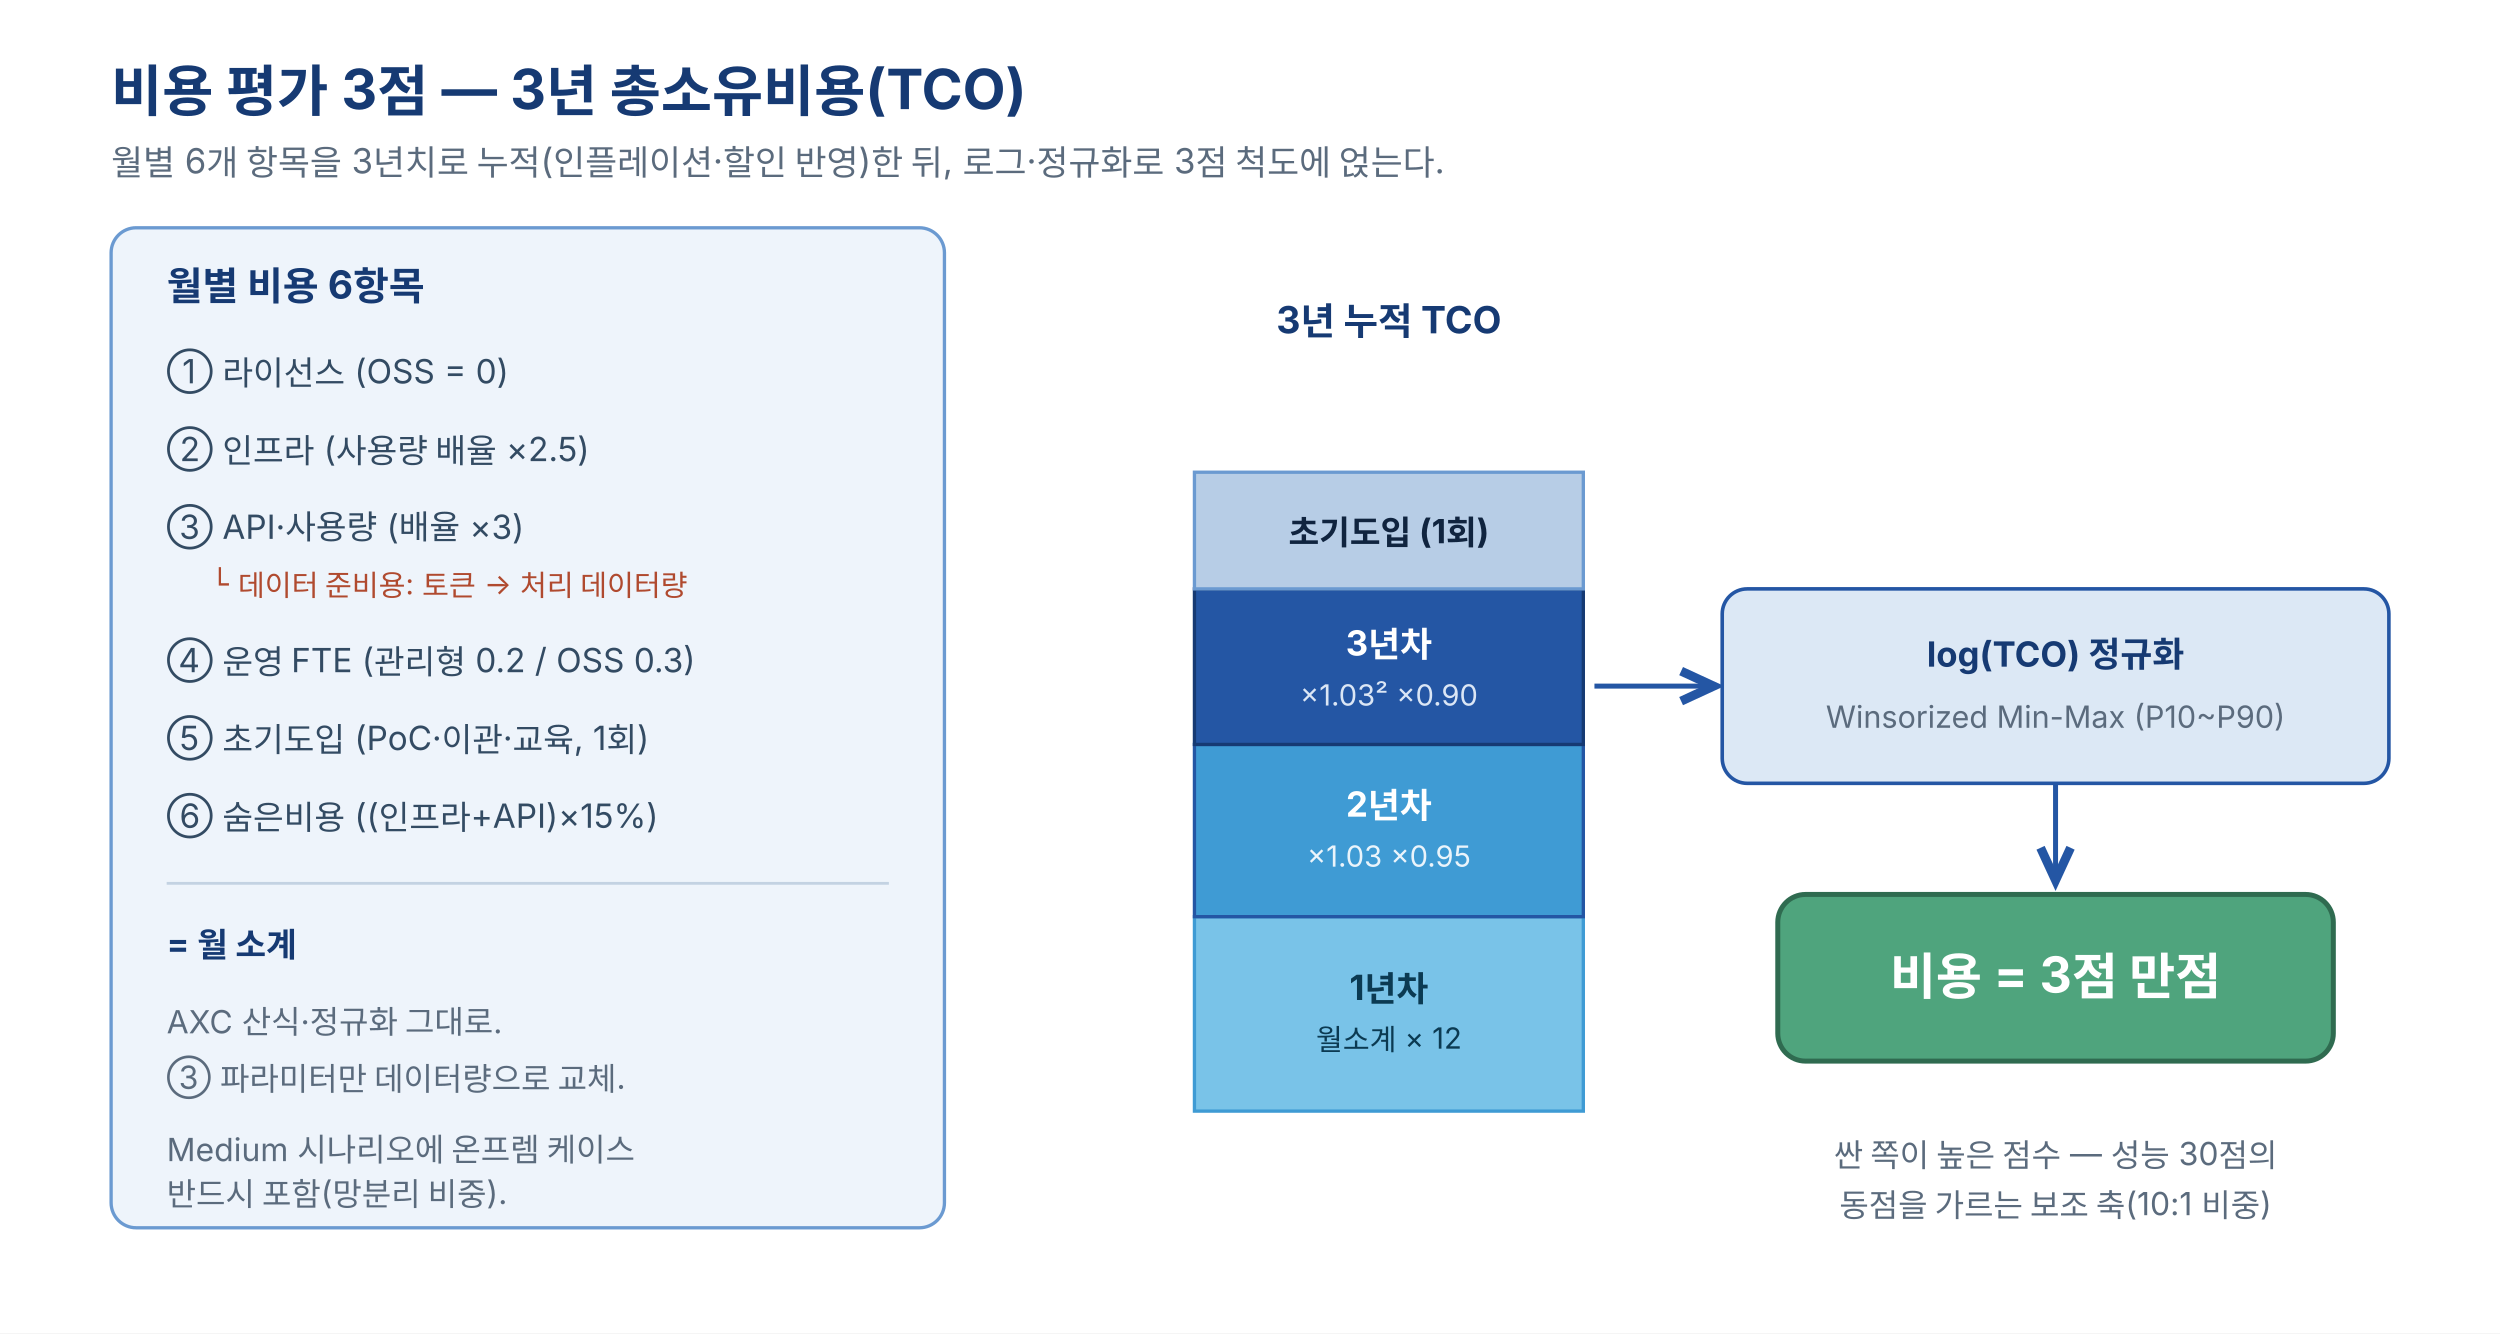
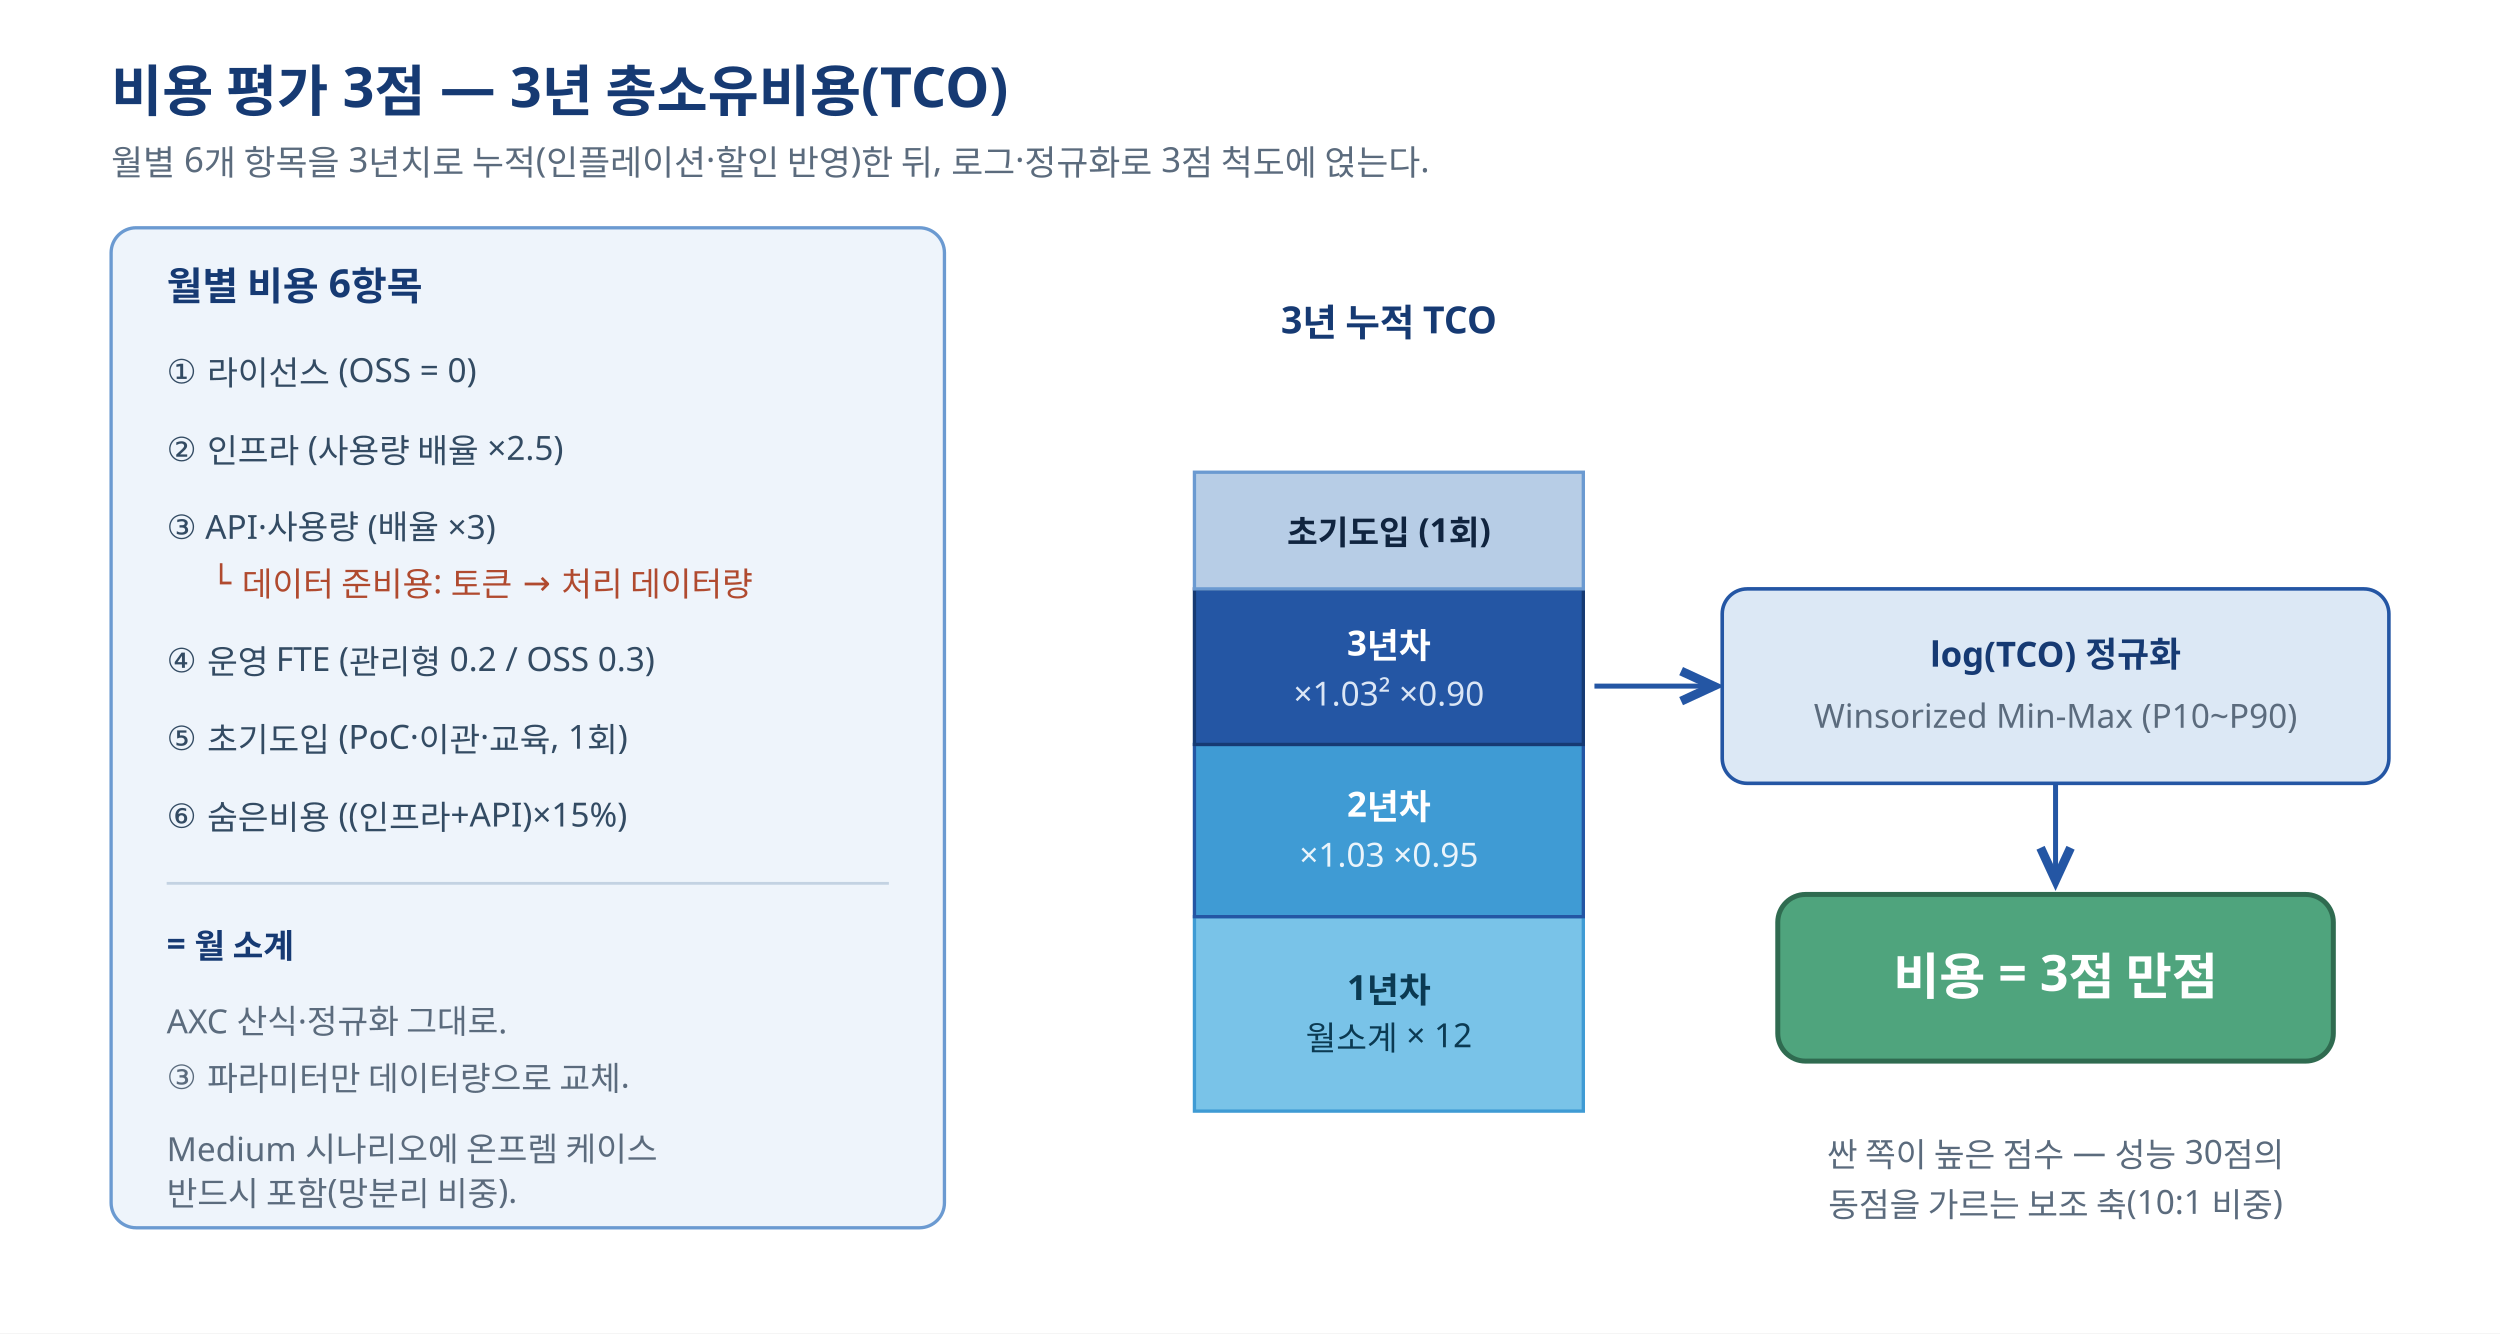
- <svg xmlns="http://www.w3.org/2000/svg" viewBox="0 0 900 480" font-family="-apple-system,'Malgun Gothic','Apple SD Gothic Neo',sans-serif" fill="#10243f">
+ <svg xmlns="http://www.w3.org/2000/svg" viewBox="0 0 900 480" width="1800" height="960" font-family="'Noto Sans KR','Noto Sans',sans-serif" fill="#10243f">
  <rect width="900" height="480" fill="#ffffff" />
  <defs>
    <marker id="arrC" markerWidth="10" markerHeight="10" refX="7" refY="4" orient="auto">
      <path d="M1,1 L7.5,4 L1,7" fill="none" stroke="#2456A4" stroke-width="1.8" />
    </marker>
  </defs>
  <text x="40" y="40" font-size="20" font-weight="700" fill="#163a73">비용 평가 3점 — 3년 총소유비용(TCO)</text>
  <text x="40" y="63" font-size="12.5" fill="#5b6b7d">월별 6개 항목을 3년치로 누적(인플레이션·할인 반영)한 뒤, 로그·정규화로 3점 척도에 얹는다.</text>
  <rect x="40" y="82" width="300" height="360" rx="9" fill="#EEF4FB" stroke="#6B9AD1" stroke-width="1.2" />
  <text x="60" y="108" font-size="14" font-weight="700" fill="#163a73">월별 비용 6항목</text>
  <text x="60" y="138" font-size="12" fill="#334b63">① 라이선스 (OSS = 0)</text>
  <text x="60" y="166" font-size="12" fill="#334b63">② 인프라 (사용량 배율 ×2.5)</text>
  <text x="60" y="194" font-size="12" fill="#334b63">③ API·사용량 (배율 ×3)</text>
-   <text x="76" y="214" font-size="10.5" fill="#b04a2f">└ 데이터 준비용: 토큰 → 처리 데이터량</text>
+   <text x="76" y="214" font-size="12" fill="#b04a2f">└ 데이터 준비용: 토큰 → 처리 데이터량</text>
  <text x="60" y="242" font-size="12" fill="#334b63">④ 운영 FTE (관리형 0.2 / OSS 0.3)</text>
  <text x="60" y="270" font-size="12" fill="#334b63">⑤ 초기도입 (PoC·이관·교육, 1회)</text>
  <text x="60" y="298" font-size="12" fill="#334b63">⑥ 숨은비용 ((인프라+API)×15%)</text>
  <line x1="60" y1="318" x2="320" y2="318" stroke="#c3d2e2" stroke-width="1" />
  <text x="60" y="344" font-size="12" font-weight="700" fill="#163a73">= 월 소계</text>
-   <text x="60" y="372" font-size="11.5" fill="#5b6b7d">AXC 산식·정규화 그대로.</text>
-   <text x="60" y="392" font-size="11.5" fill="#5b6b7d">③ 파라미터만 데이터량으로 교체.</text>
-   <text x="60" y="418" font-size="11.5" fill="#5b6b7d">Medium 시나리오에 온프렘 케이스</text>
-   <text x="60" y="434" font-size="11.5" fill="#5b6b7d">반드시 포함(망분리 비중).</text>
+   <text x="60" y="372" font-size="12" fill="#5b6b7d">AXC 산식·정규화 그대로.</text>
+   <text x="60" y="392" font-size="12" fill="#5b6b7d">③ 파라미터만 데이터량으로 교체.</text>
+   <text x="60" y="418" font-size="12" fill="#5b6b7d">Medium 시나리오에 온프렘 케이스</text>
+   <text x="60" y="434" font-size="12" fill="#5b6b7d">반드시 포함(망분리 비중).</text>
  <text x="500" y="120" font-size="13.5" font-weight="700" fill="#163a73" text-anchor="middle">3년 누적 TCO</text>
  <rect x="430" y="330" width="140" height="70" fill="#79C3E8" stroke="#3F9BD4" stroke-width="1.2" />
  <text x="500" y="360" font-size="12.5" font-weight="700" fill="#0b3a52" text-anchor="middle">1년차</text>
-   <text x="500" y="378" font-size="10.5" fill="#0b3a52" text-anchor="middle">월소계 × 12</text>
+   <text x="500" y="378" font-size="12" fill="#0b3a52" text-anchor="middle">월소계 × 12</text>
  <rect x="430" y="268" width="140" height="62" fill="#3F9BD4" stroke="#2456A4" stroke-width="1.2" />
  <text x="500" y="294" font-size="12.5" font-weight="700" fill="#ffffff" text-anchor="middle">2년차</text>
-   <text x="500" y="312" font-size="10.5" fill="#eaf4fb" text-anchor="middle">×1.03 ×0.95</text>
+   <text x="500" y="312" font-size="12" fill="#eaf4fb" text-anchor="middle">×1.03 ×0.95</text>
  <rect x="430" y="212" width="140" height="56" fill="#2456A4" stroke="#163a73" stroke-width="1.2" />
  <text x="500" y="236" font-size="12.5" font-weight="700" fill="#ffffff" text-anchor="middle">3년차</text>
-   <text x="500" y="254" font-size="10.5" fill="#dbe6f5" text-anchor="middle">×1.03² ×0.90</text>
+   <text x="500" y="254" font-size="12" fill="#dbe6f5" text-anchor="middle">×1.03² ×0.90</text>
  <rect x="430" y="170" width="140" height="42" fill="#B7CDE6" stroke="#6B9AD1" stroke-width="1.2" />
  <text x="500" y="196" font-size="12" font-weight="700" fill="#10243f" text-anchor="middle">초기도입 (1회)</text>
  <line x1="574" y1="247" x2="616" y2="247" stroke="#2456A4" stroke-width="1.8" marker-end="url(#arrC)" />
  <rect x="620" y="212" width="240" height="70" rx="9" fill="#DCE8F5" stroke="#2456A4" stroke-width="1.3" />
  <text x="740" y="240" font-size="12.5" font-weight="700" fill="#163a73" text-anchor="middle">log(TCO) 정규화</text>
-   <text x="740" y="262" font-size="11" fill="#5b6b7d" text-anchor="middle">Winsorized Min-Max (P10~P90)</text>
+   <text x="740" y="262" font-size="12" fill="#5b6b7d" text-anchor="middle">Winsorized Min-Max (P10~P90)</text>
  <line x1="740" y1="282" x2="740" y2="316" stroke="#2456A4" stroke-width="1.8" marker-end="url(#arrC)" />
  <rect x="640" y="322" width="200" height="60" rx="10" fill="#4FA47D" stroke="#2f6b50" stroke-width="1.8" />
  <text x="740" y="358" font-size="18" font-weight="700" fill="#ffffff" text-anchor="middle">비용 = 3점 만점</text>
-   <text x="740" y="420" font-size="11.5" fill="#5b6b7d" text-anchor="middle">싼 쪽이 높은 점수 — 성능 30점의</text>
-   <text x="740" y="438" font-size="11.5" fill="#5b6b7d" text-anchor="middle">동점을 가르는 보조 축(10:1 비중)</text>
+   <text x="740" y="420" font-size="12" fill="#5b6b7d" text-anchor="middle">싼 쪽이 높은 점수 — 성능 30점의</text>
+   <text x="740" y="438" font-size="12" fill="#5b6b7d" text-anchor="middle">동점을 가르는 보조 축(10:1 비중)</text>
</svg>
